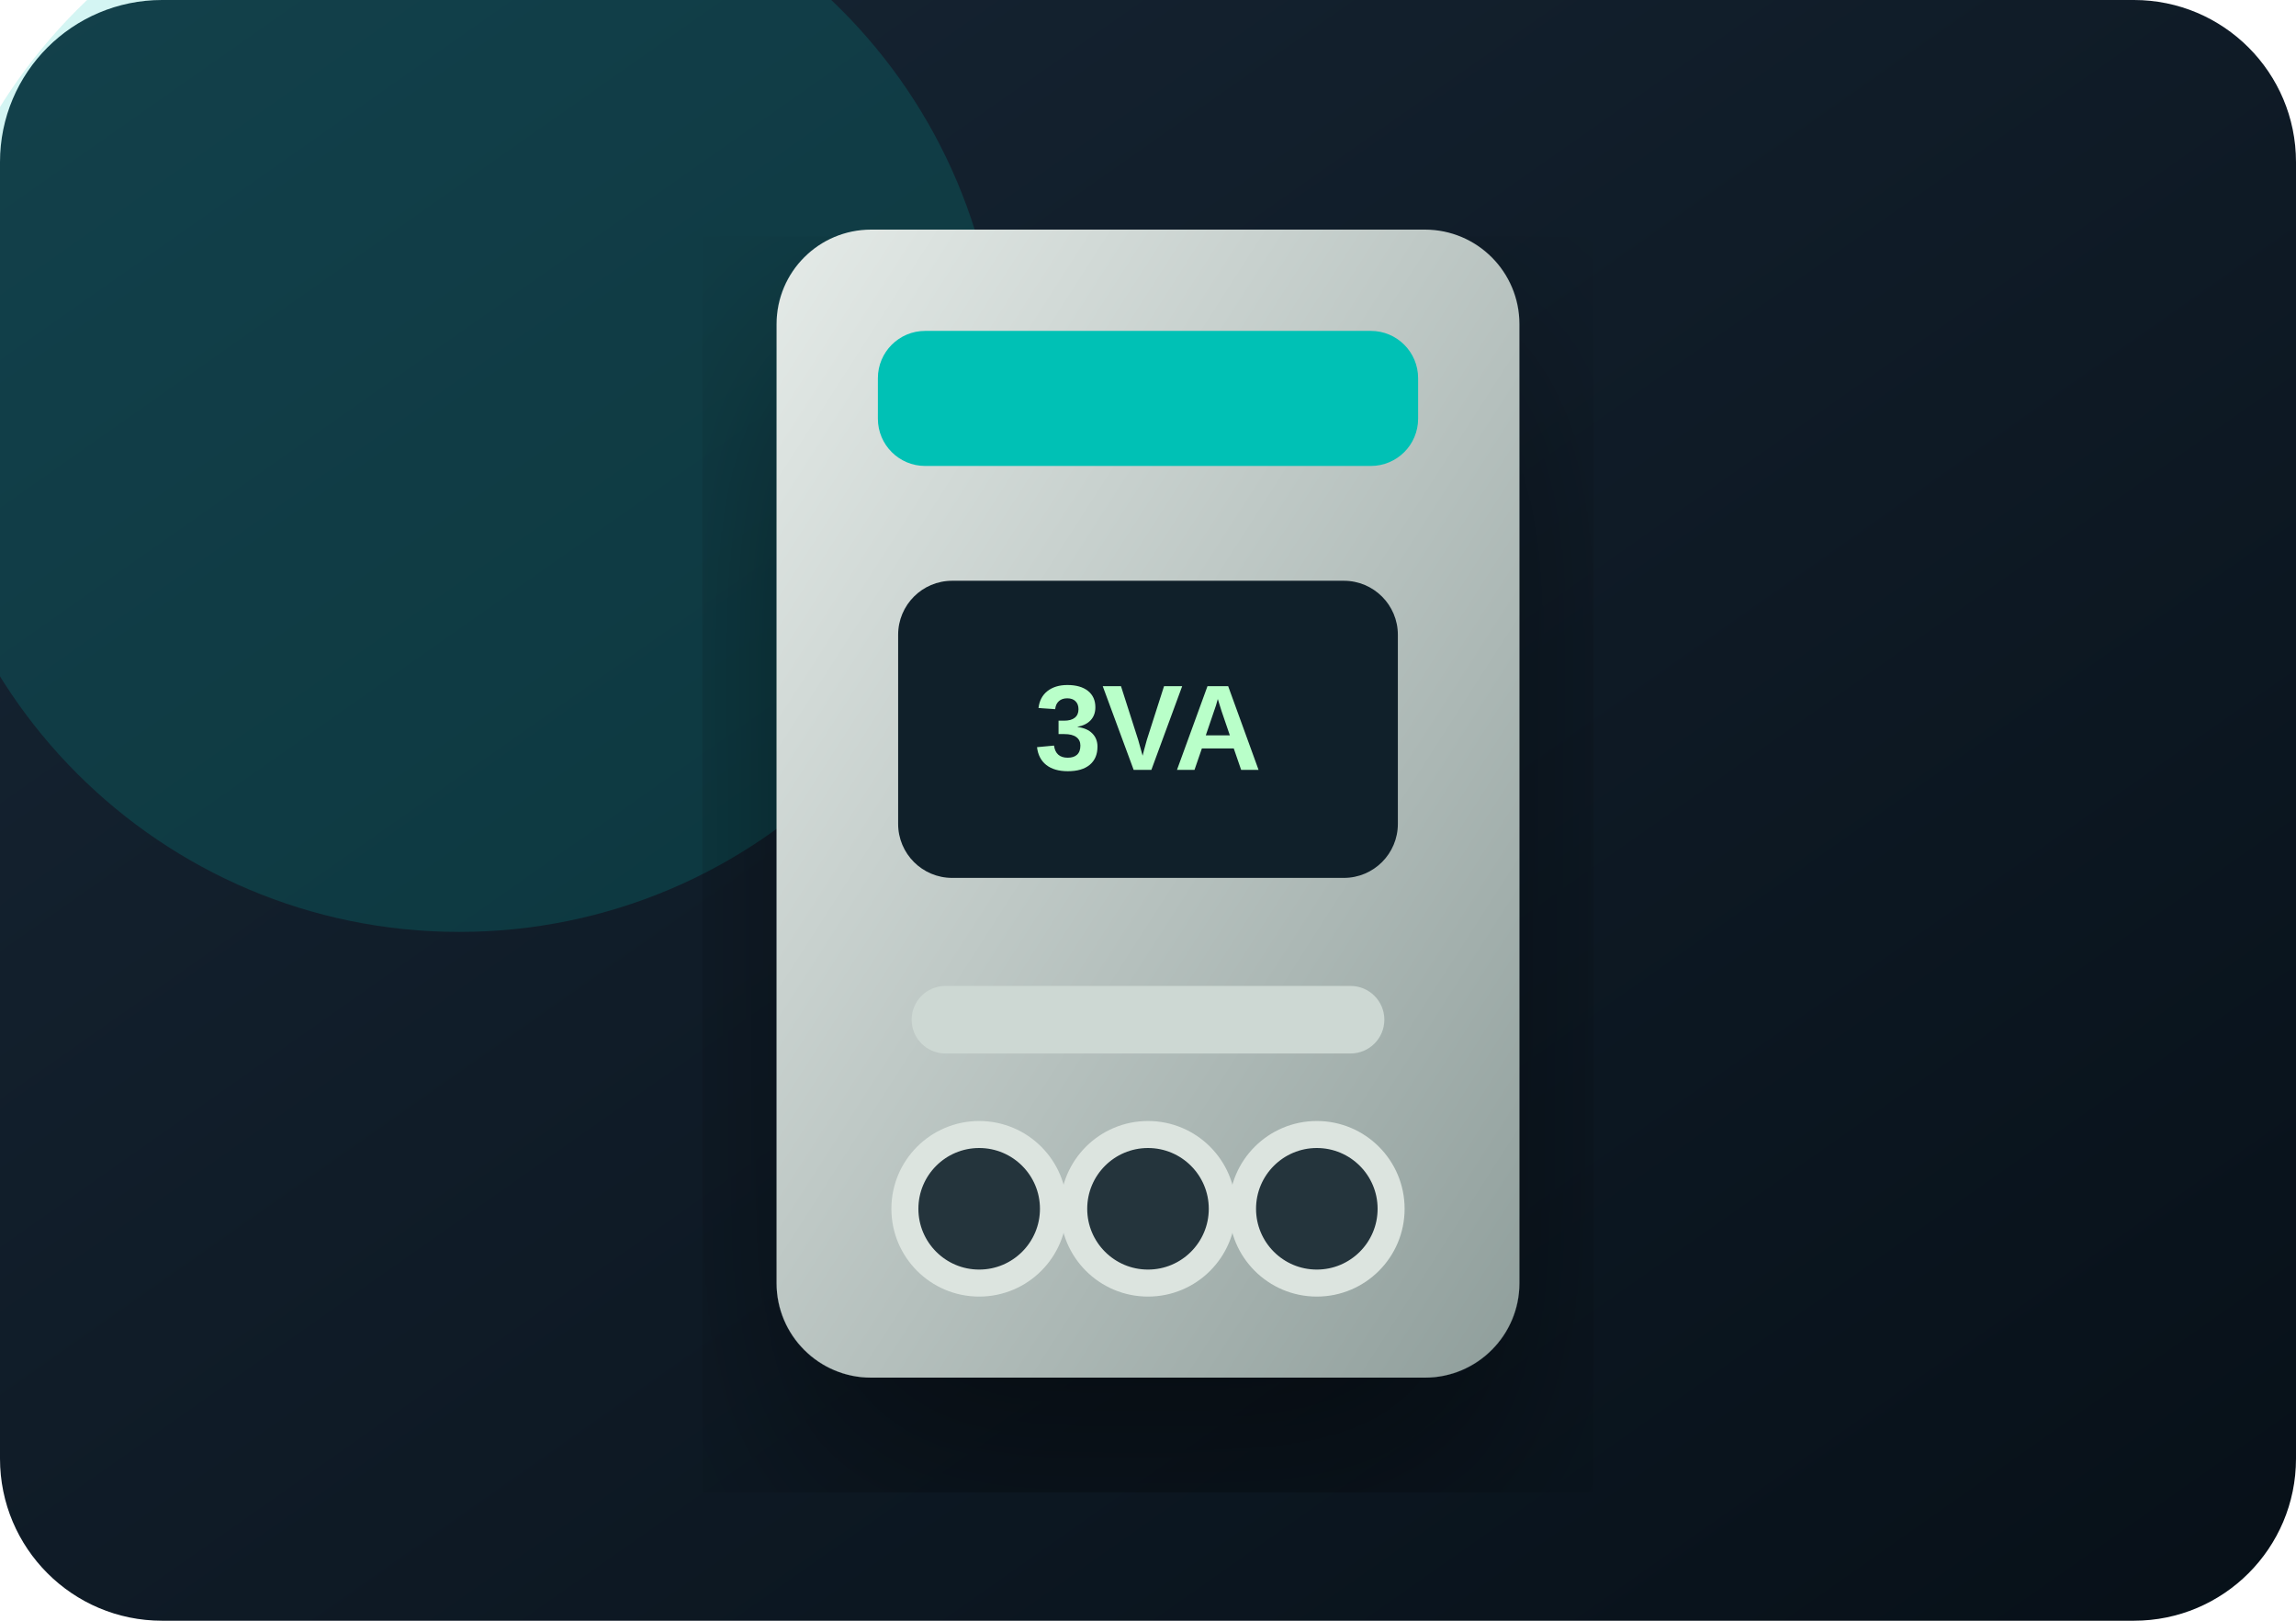
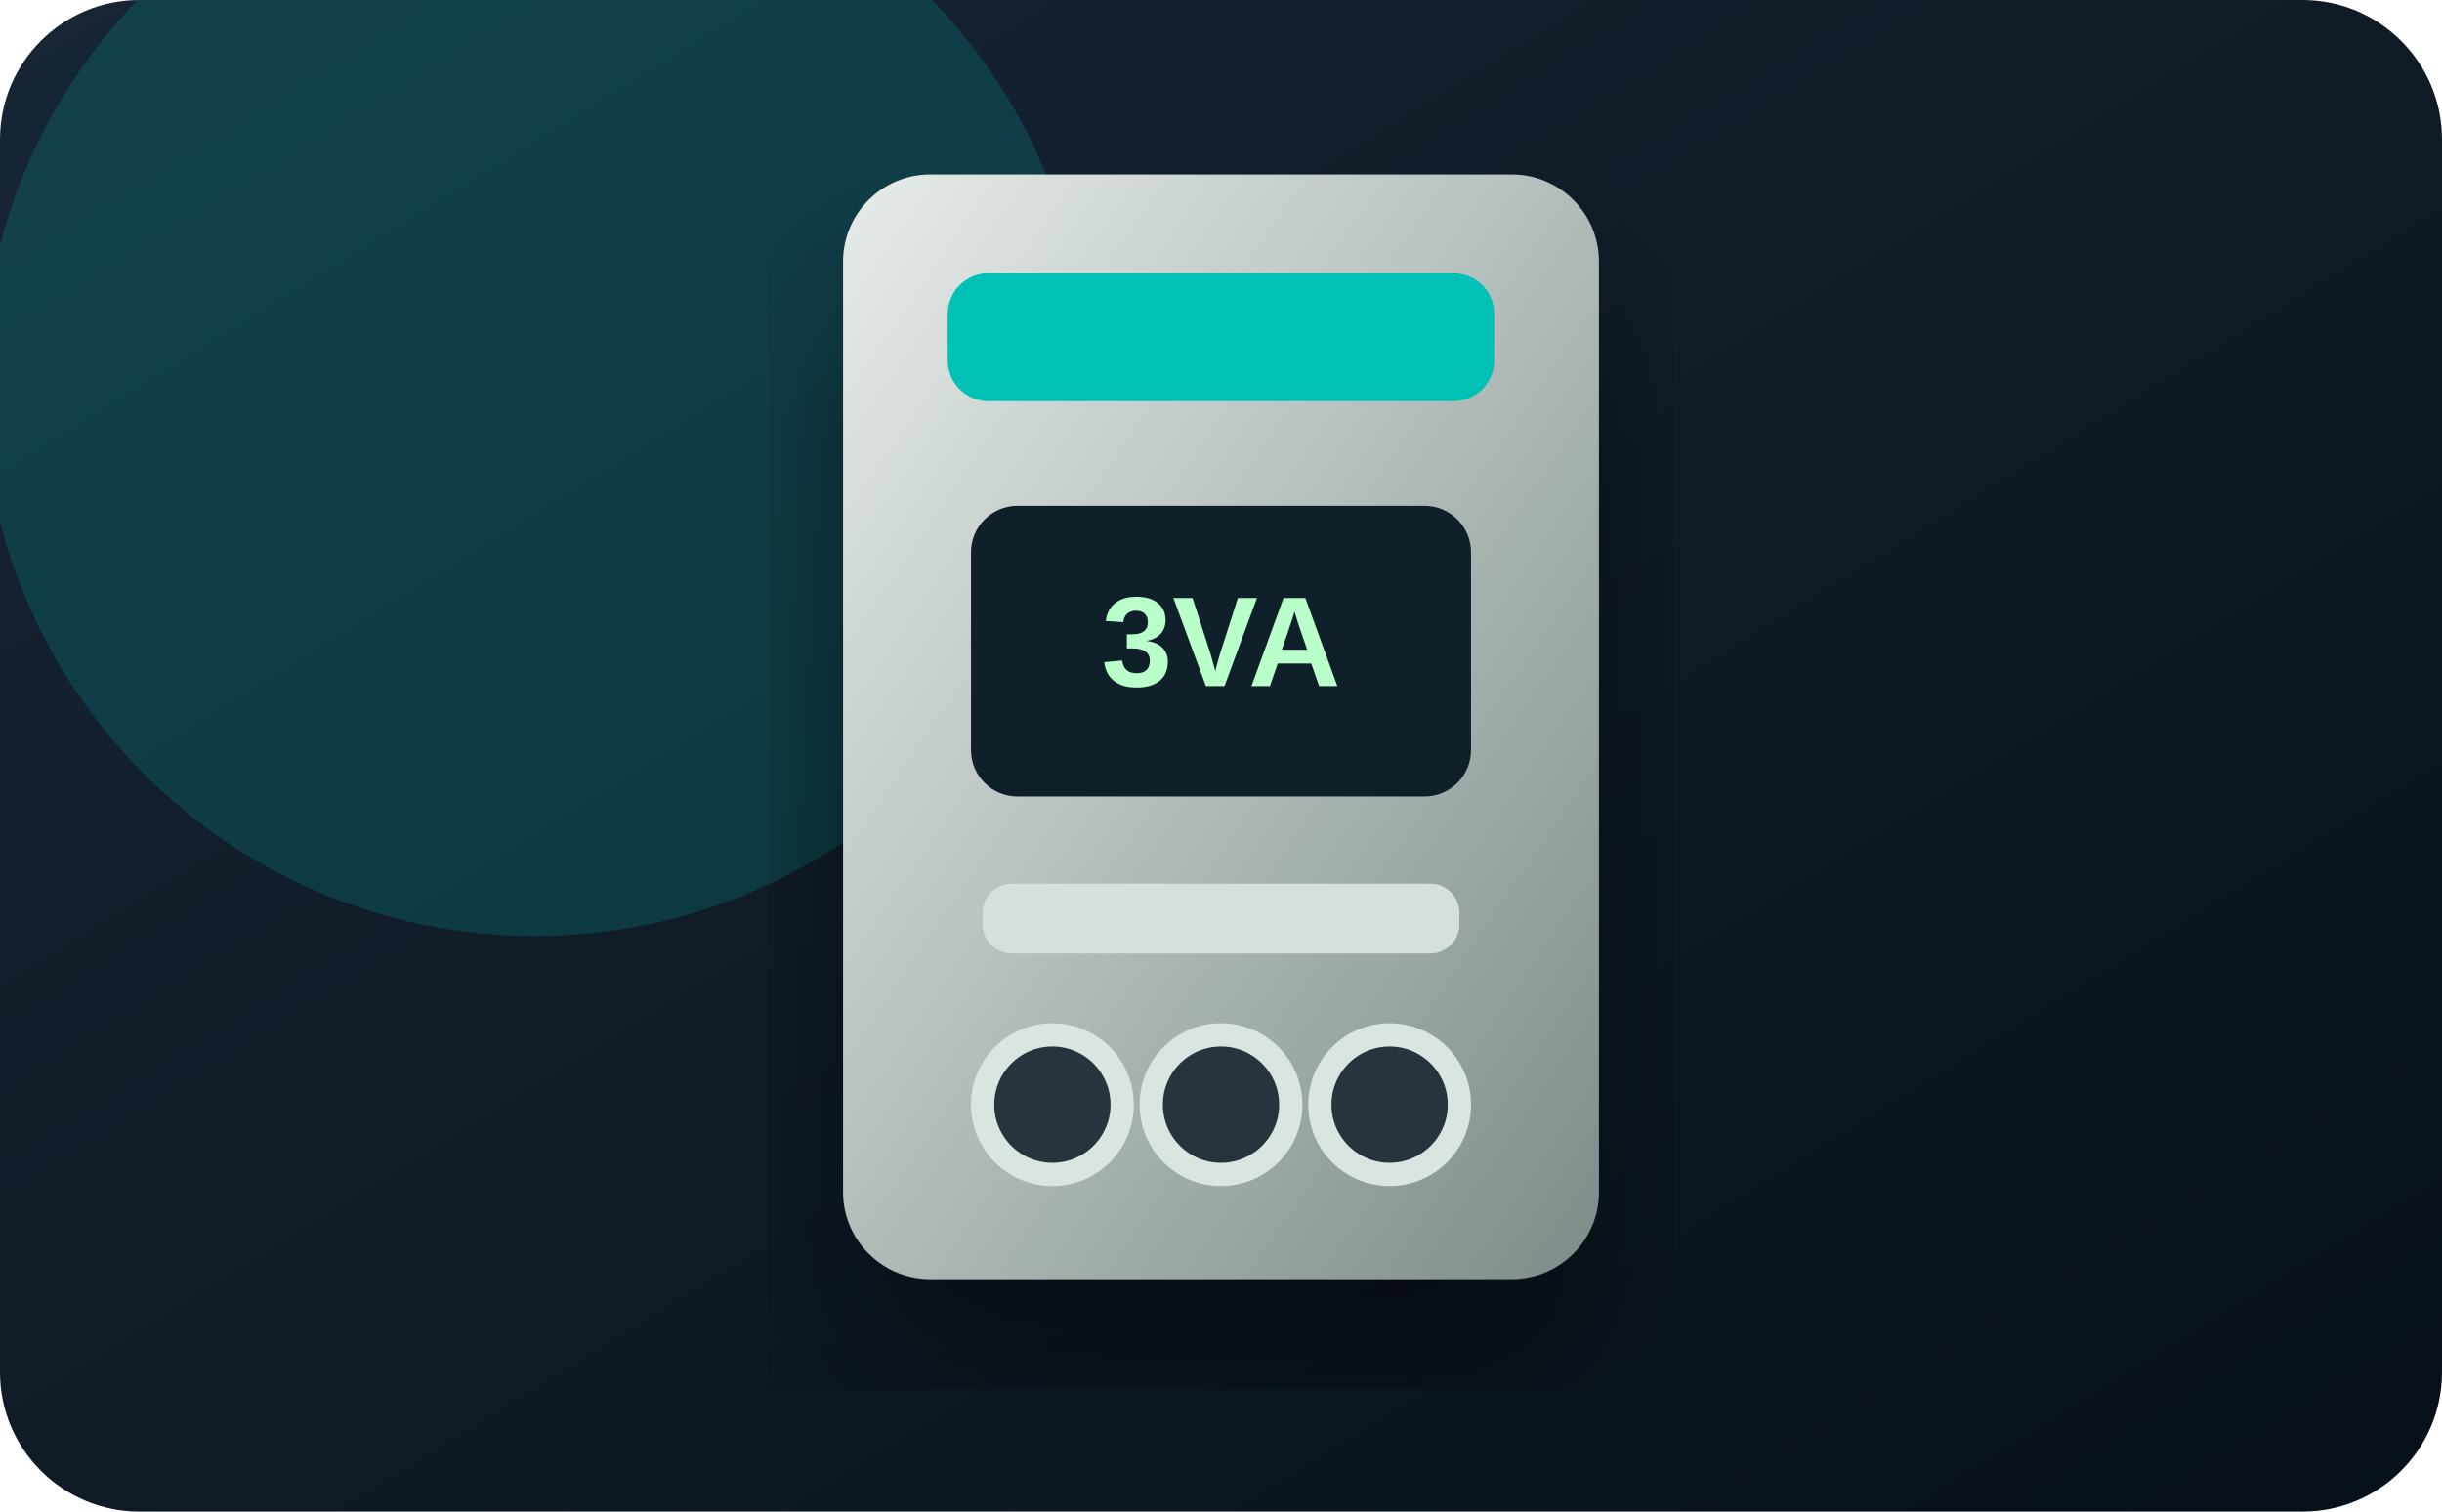
- <svg xmlns="http://www.w3.org/2000/svg" width="340" height="240" viewBox="0 0 340 240">
+ <svg xmlns="http://www.w3.org/2000/svg" width="420" height="260" viewBox="0 0 420 260">
  <defs>
    <linearGradient id="bg" x1="0" x2="1" y1="0" y2="1">
      <stop offset="0" stop-color="#172635" />
      <stop offset="1" stop-color="#071018" />
    </linearGradient>
    <linearGradient id="body" x1="0" x2="1" y1="0" y2="1">
-       <stop offset="0" stop-color="#e5ebe8" />
-       <stop offset="1" stop-color="#8f9e9b" />
+       <stop offset="0" stop-color="#e6ece8" />
+       <stop offset="1" stop-color="#7d8c8a" />
    </linearGradient>
-     <filter id="sh">
-       <feDropShadow dx="0" dy="18" stdDeviation="18" flood-color="#000" flood-opacity=".45" />
+     <filter id="shadow">
+       <feDropShadow dx="0" dy="20" stdDeviation="16" flood-color="#000" flood-opacity=".45" />
    </filter>
  </defs>
-   <rect width="340" height="240" rx="24" fill="url(#bg)" />
-   <circle cx="68" cy="58" r="80" fill="#00c1b5" opacity=".17" />
-   <rect x="115" y="34" width="110" height="170" rx="14" fill="url(#body)" filter="url(#sh)" />
-   <rect x="130" y="49" width="80" height="20" rx="7" fill="#00c1b5" />
-   <rect x="133" y="86" width="74" height="44" rx="8" fill="#10202a" />
-   <text x="170.0" y="114" fill="#b9ffc9" font-family="Arial" font-size="18" font-weight="700" text-anchor="middle">3VA</text>
-   <rect x="135" y="146" width="70" height="10" rx="5" fill="#cdd8d3" />
-   <circle cx="145" cy="179" r="11" fill="#24343c" stroke="#dce4df" stroke-width="4" />
-   <circle cx="170.0" cy="179" r="11" fill="#24343c" stroke="#dce4df" stroke-width="4" />
-   <circle cx="195" cy="179" r="11" fill="#24343c" stroke="#dce4df" stroke-width="4" />
+   <rect width="420" height="260" rx="24" fill="url(#bg)" />
+   <circle cx="92" cy="66" r="95" fill="#00c1b5" opacity=".18" />
+   <rect x="145" y="30" width="130" height="190" rx="15" fill="url(#body)" filter="url(#shadow)" />
+   <rect x="163" y="47" width="94" height="22" rx="7" fill="#00c1b5" />
+   <rect x="167" y="87" width="86" height="50" rx="8" fill="#0f202a" />
+   <text x="210.0" y="118" fill="#b9ffc9" font-family="Arial" font-size="22" font-weight="700" text-anchor="middle">3VA</text>
+   <rect x="169" y="152" width="82" height="12" rx="5" fill="#d7dfdc" />
+   <circle cx="181" cy="190" r="12" fill="#26343d" stroke="#dbe5df" stroke-width="4" />
+   <circle cx="210.0" cy="190" r="12" fill="#26343d" stroke="#dbe5df" stroke-width="4" />
+   <circle cx="239" cy="190" r="12" fill="#26343d" stroke="#dbe5df" stroke-width="4" />
</svg>
